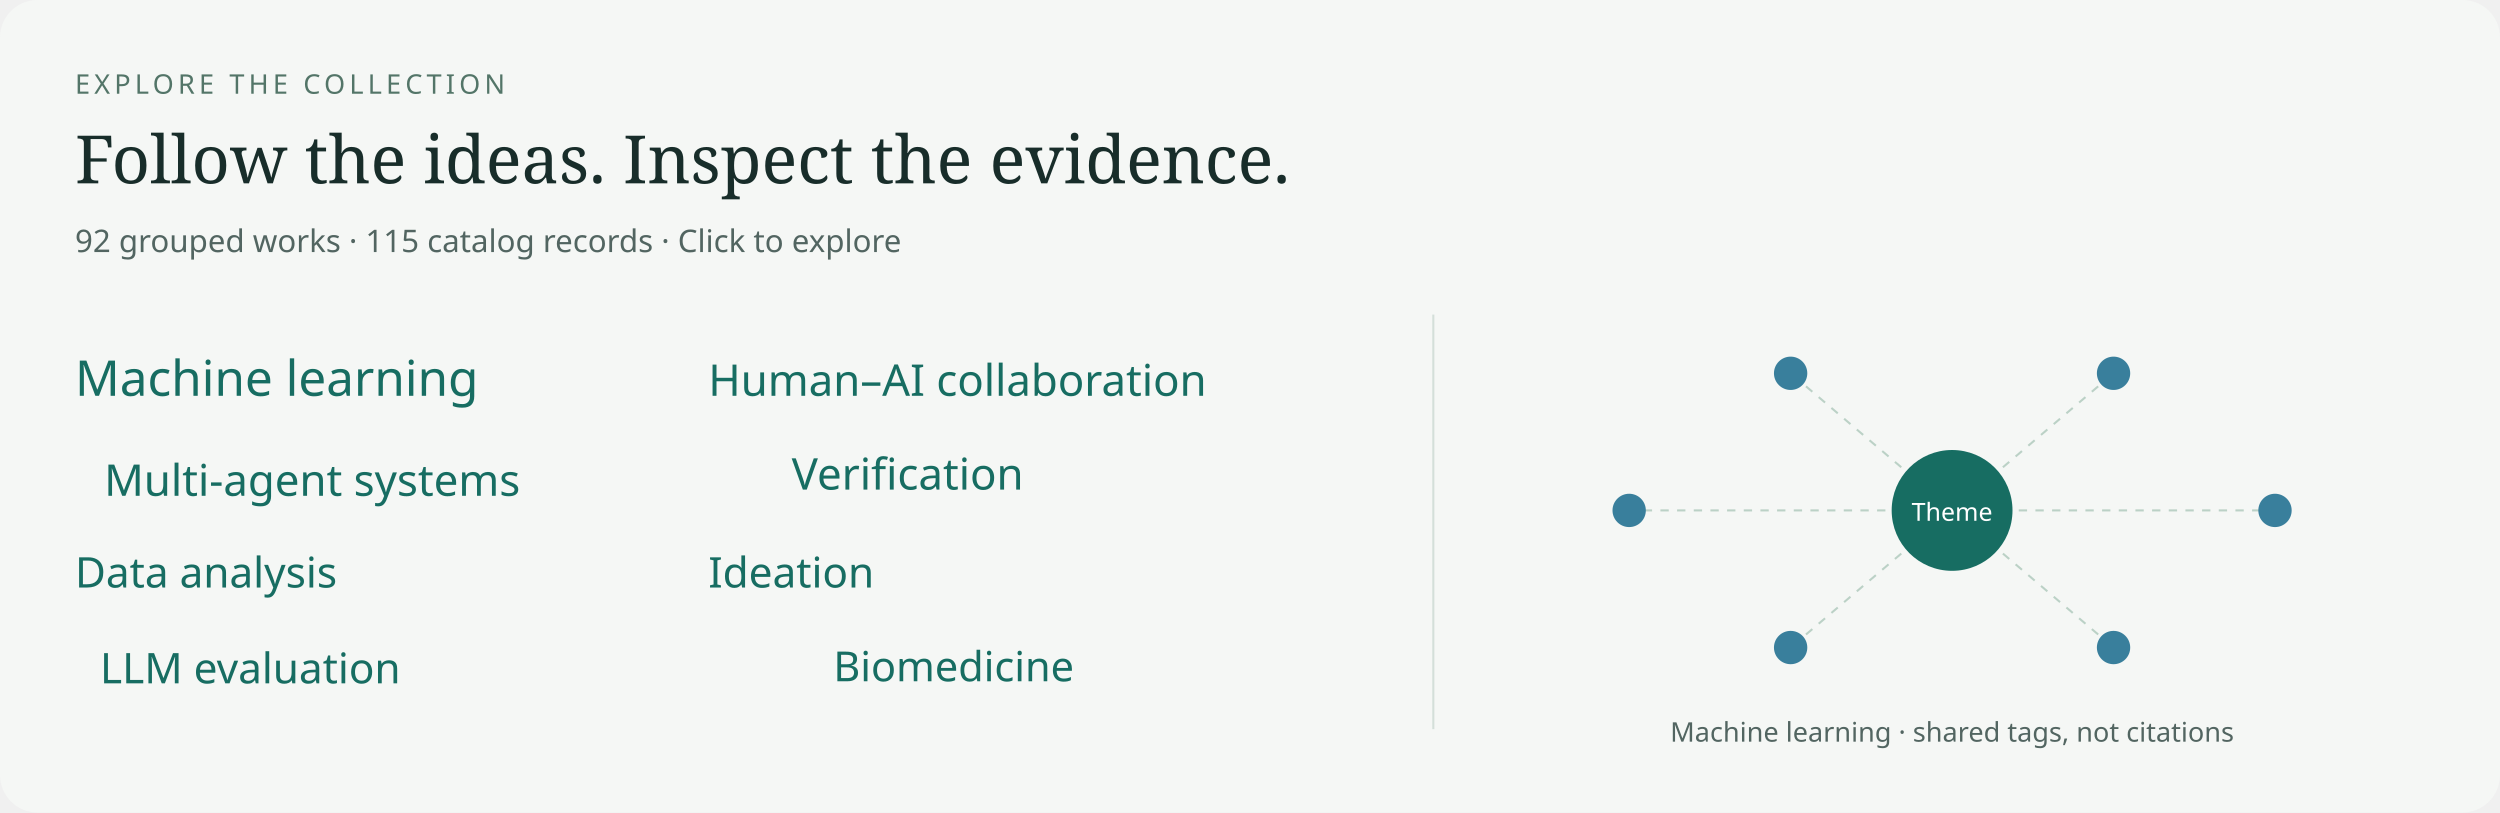
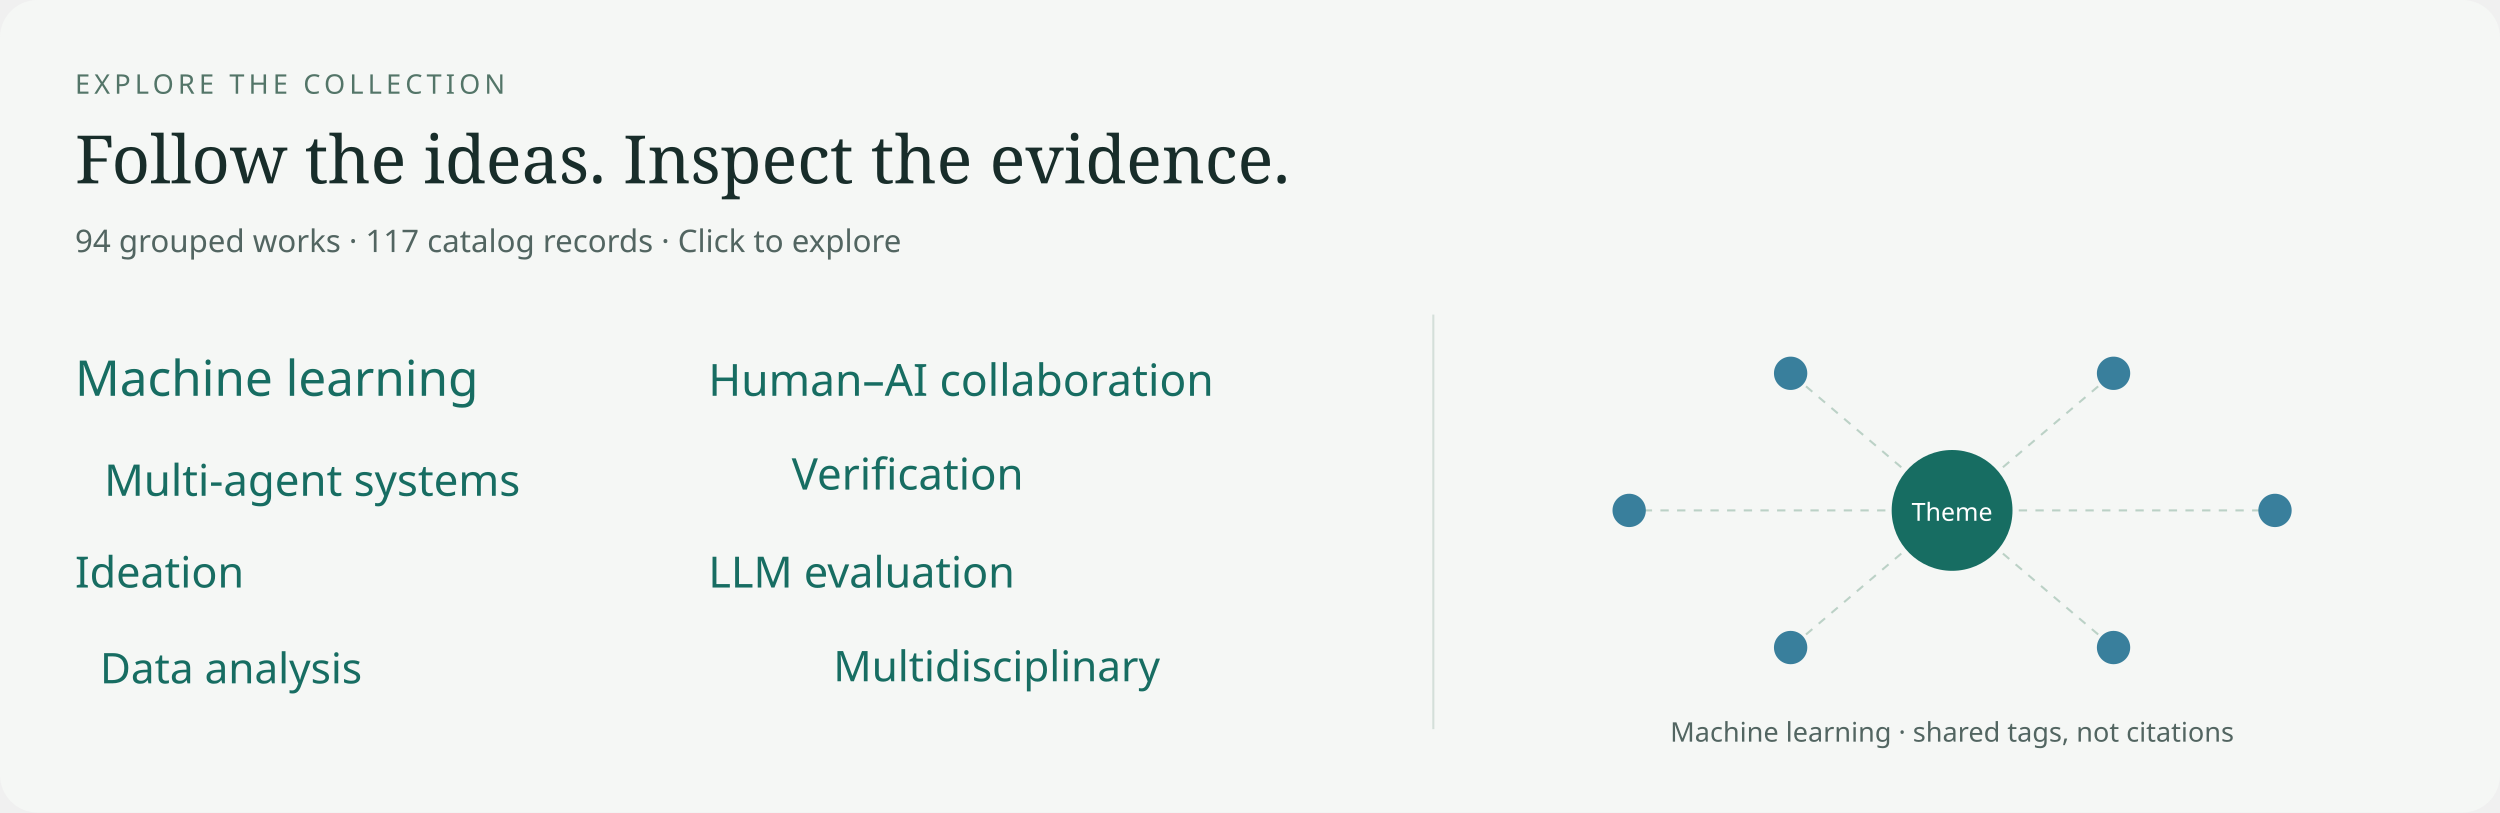
<svg xmlns="http://www.w3.org/2000/svg" width="1200" height="390" viewBox="0 0 1200 390" role="img" aria-labelledby="title desc">
  <rect width="1200" height="390" rx="18" fill="#f5f7f5" />
  <text x="36" y="45" font-family="system-ui,sans-serif" font-size="13" letter-spacing="2" fill="#537568">EXPLORE THE COLLECTION</text>
  <text x="36" y="88" font-family="Georgia,serif" font-size="32" fill="#182d2a">Follow the ideas. Inspect the evidence.</text>
-   <text x="36" y="121" font-family="system-ui,sans-serif" font-size="15" fill="#526561">92 grouped works · 115 catalog records · Click to explore</text>
+   <text x="36" y="121" font-family="system-ui,sans-serif" font-size="15" fill="#526561">94 grouped works · 117 catalog records · Click to explore</text>
  <line x1="688" y1="151" x2="688" y2="350" stroke="#d4dfd9" />
  <text x="36" y="190" font-family="system-ui,sans-serif" font-size="23.7" fill="#176d62">Machine learning</text>
-   <text x="340" y="190" font-family="system-ui,sans-serif" font-size="21.0" fill="#176d62">Human–AI collaboration</text>
+   <text x="340" y="190" font-family="system-ui,sans-serif" font-size="21.3" fill="#176d62">Human–AI collaboration</text>
  <text x="50" y="238" font-family="system-ui,sans-serif" font-size="21.0" fill="#176d62">Multi-agent systems</text>
  <text x="380" y="235" font-family="system-ui,sans-serif" font-size="21.0" fill="#176d62">Verification</text>
-   <text x="36" y="282" font-family="system-ui,sans-serif" font-size="20.3" fill="#176d62">Data analysis</text>
-   <text x="340" y="282" font-family="system-ui,sans-serif" font-size="20.3" fill="#176d62">Ideation</text>
-   <text x="48" y="328" font-family="system-ui,sans-serif" font-size="20.3" fill="#176d62">LLM evaluation</text>
-   <text x="400" y="327" font-family="system-ui,sans-serif" font-size="19.9" fill="#176d62">Biomedicine</text>
+   <text x="36" y="282" font-family="system-ui,sans-serif" font-size="20.7" fill="#176d62">Ideation</text>
+   <text x="340" y="282" font-family="system-ui,sans-serif" font-size="20.7" fill="#176d62">LLM evaluation</text>
+   <text x="48" y="328" font-family="system-ui,sans-serif" font-size="20.3" fill="#176d62">Data analysis</text>
+   <text x="400" y="327" font-family="system-ui,sans-serif" font-size="20.3" fill="#176d62">Multidisciplinary</text>
  <line x1="937" y1="245" x2="1092.0" y2="245.0" stroke="#bbd1c6" stroke-dasharray="4 4" />
  <circle cx="1092.0" cy="245.0" r="8" fill="#397f9c" />
  <line x1="937" y1="245" x2="1014.5" y2="310.818" stroke="#bbd1c6" stroke-dasharray="4 4" />
  <circle cx="1014.5" cy="310.818" r="8" fill="#397f9c" />
  <line x1="937" y1="245" x2="859.5" y2="310.818" stroke="#bbd1c6" stroke-dasharray="4 4" />
  <circle cx="859.5" cy="310.818" r="8" fill="#397f9c" />
  <line x1="937" y1="245" x2="782.0" y2="245.0" stroke="#bbd1c6" stroke-dasharray="4 4" />
  <circle cx="782.0" cy="245.0" r="8" fill="#397f9c" />
  <line x1="937" y1="245" x2="859.5" y2="179.182" stroke="#bbd1c6" stroke-dasharray="4 4" />
  <circle cx="859.5" cy="179.182" r="8" fill="#397f9c" />
  <line x1="937" y1="245" x2="1014.5" y2="179.182" stroke="#bbd1c6" stroke-dasharray="4 4" />
  <circle cx="1014.5" cy="179.182" r="8" fill="#397f9c" />
  <circle cx="937" cy="245" r="29" fill="#176d62" />
  <text x="937" y="250" text-anchor="middle" font-family="system-ui,sans-serif" font-size="12" fill="white">Theme</text>
  <text x="937" y="356" text-anchor="middle" font-family="system-ui,sans-serif" font-size="13" fill="#526561">Machine learning · shared tags, not citations</text>
</svg>
